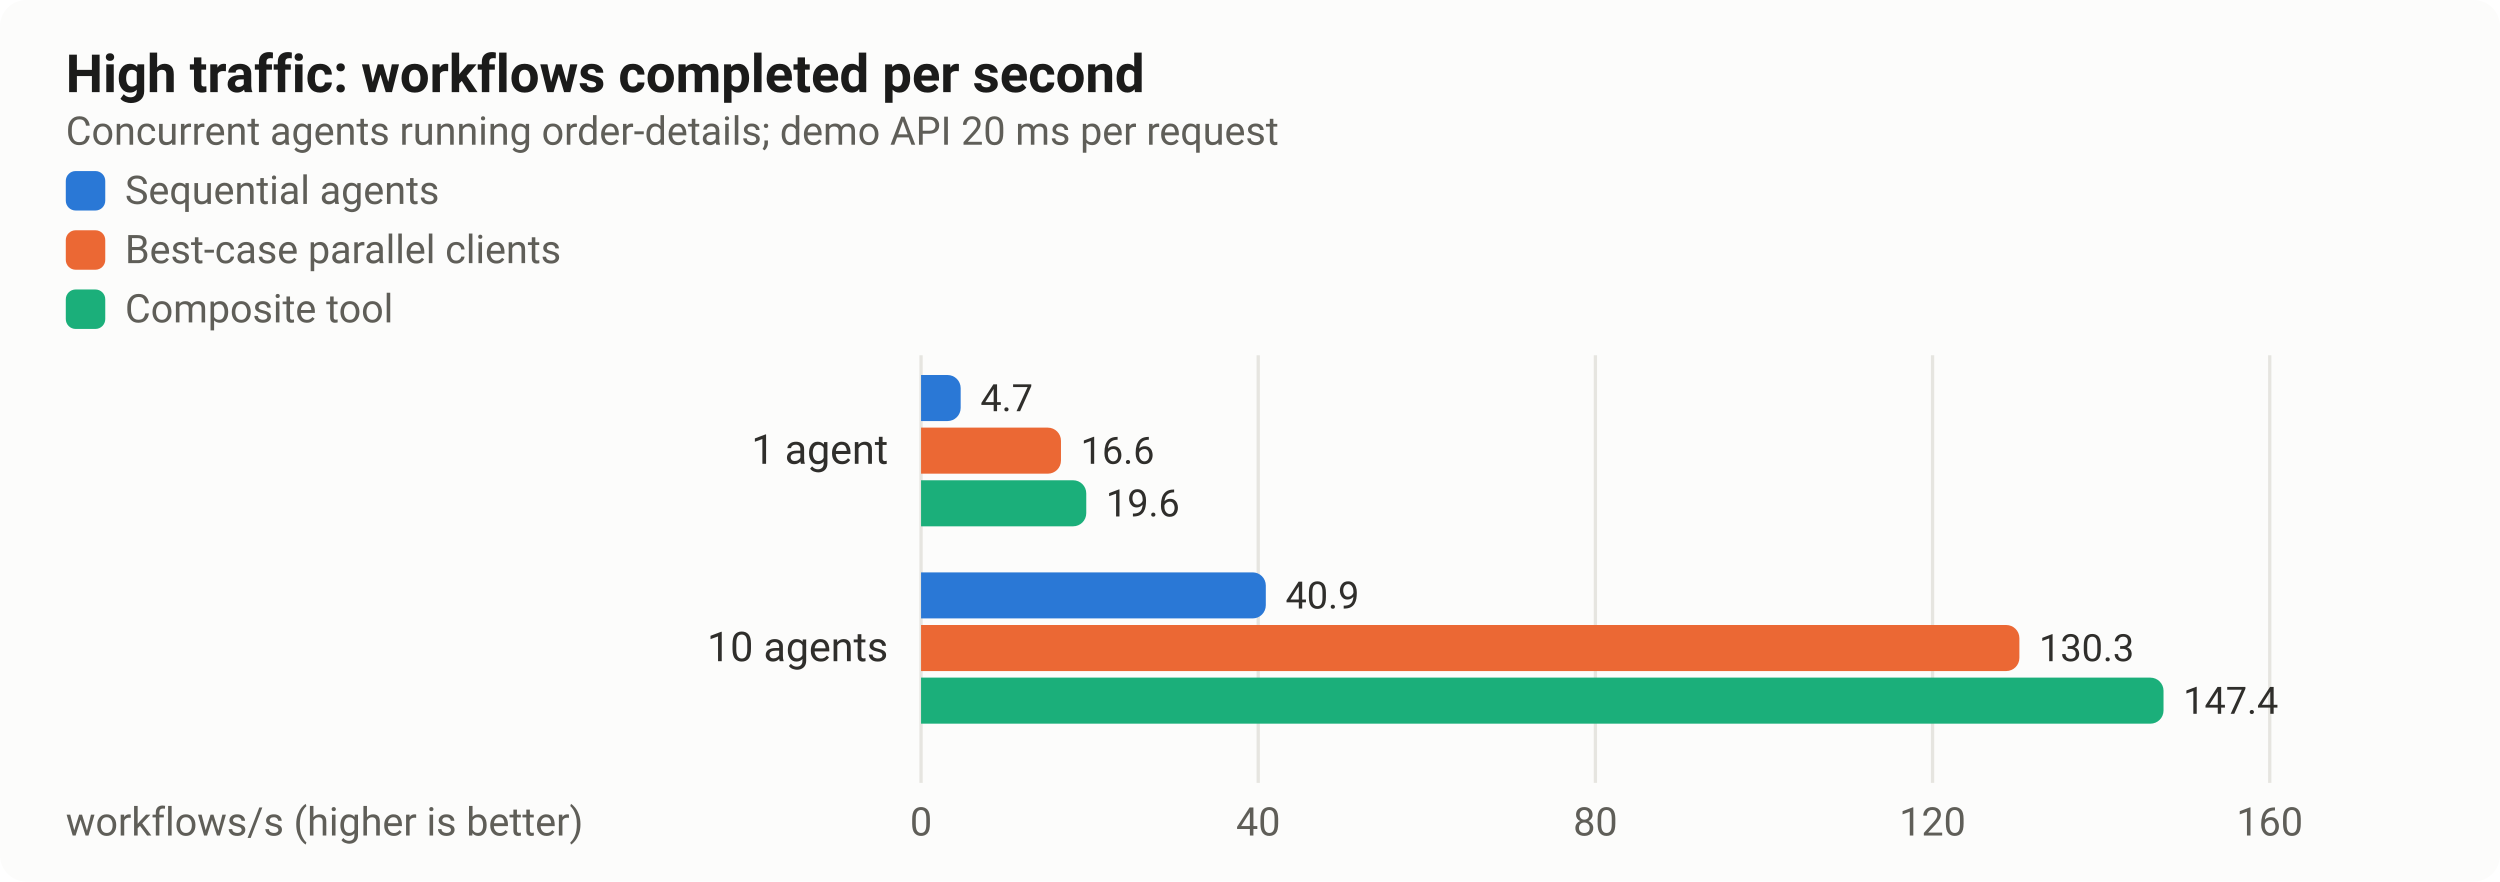
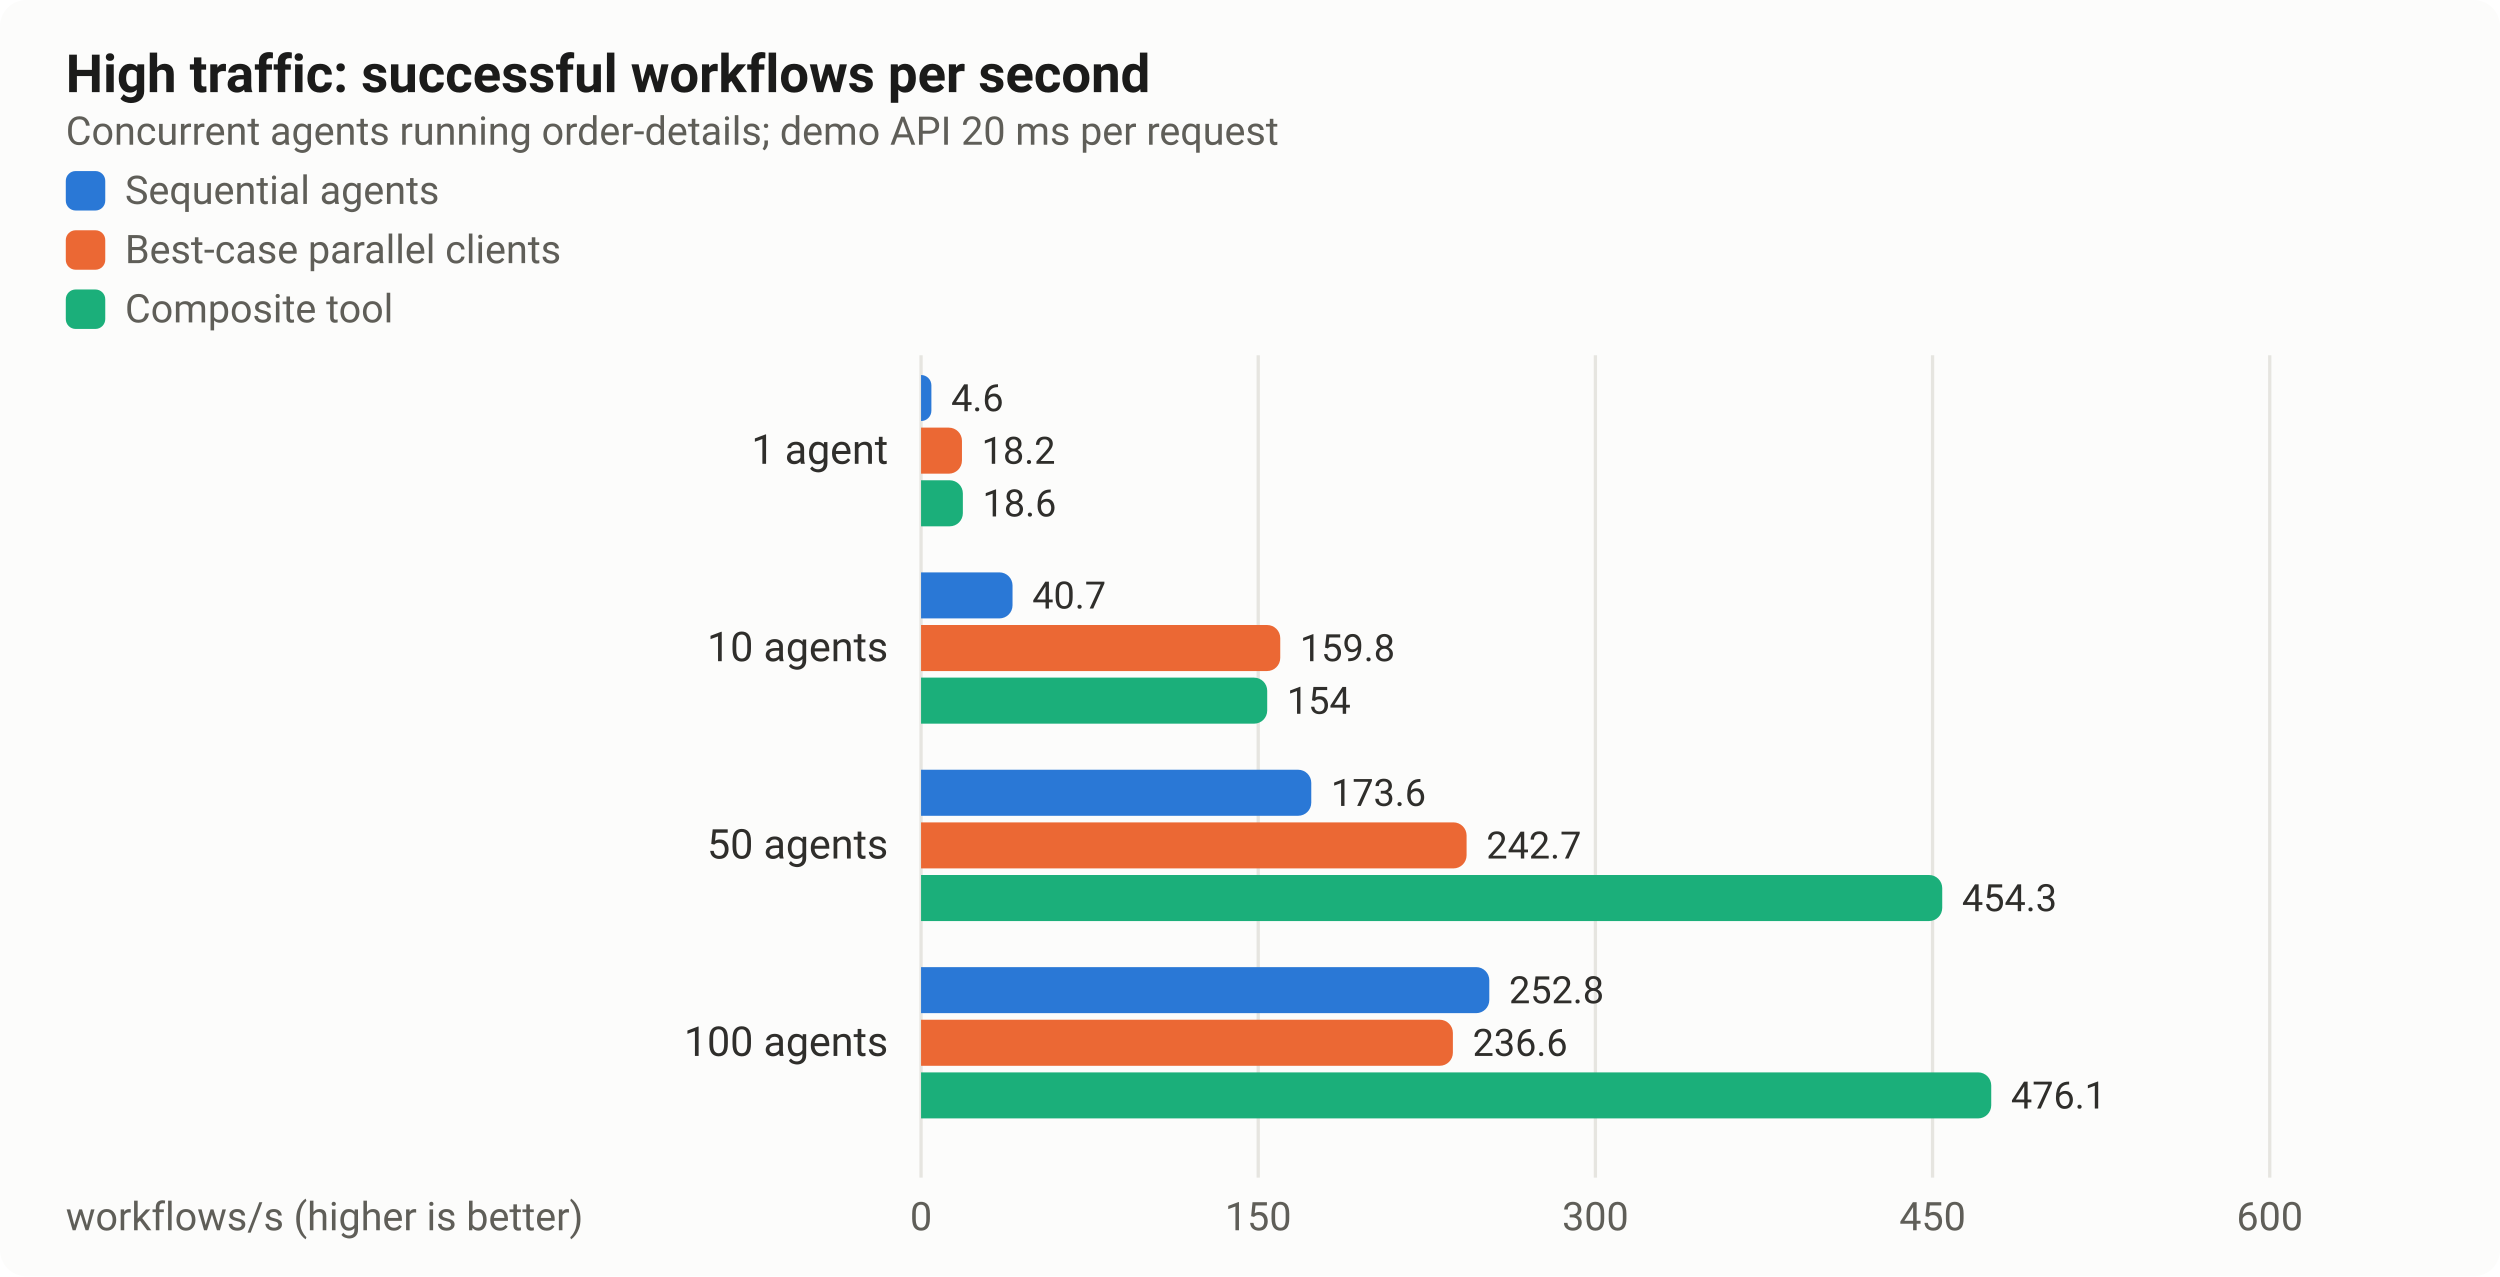
- <svg xmlns="http://www.w3.org/2000/svg" viewBox="0 0 760 268" width="760" height="268" role="img" aria-labelledby="t d" font-family="system-ui, -apple-system, Segoe UI, Roboto, sans-serif">
+ <svg xmlns="http://www.w3.org/2000/svg" viewBox="0 0 760 388" width="760" height="388" role="img" aria-labelledby="t d" font-family="system-ui, -apple-system, Segoe UI, Roboto, sans-serif">
  <style>
  .bg{fill:#fcfcfb}.ttl{fill:#1b1b1a;font-size:16px;font-weight:600}.sub,.tick,.leg{fill:#5f5e58;font-size:12px}.lbl{fill:#2f2e2b;font-size:12.5px}.val{fill:#2f2e2b;font-size:11.5px;font-variant-numeric:tabular-nums}
  .grid{stroke:#e6e5e0;stroke-width:1}.s1{fill:#2a78d6}.s2{fill:#eb6834}.s3{fill:#1baf7a}
  @media (prefers-color-scheme: dark){.bg{fill:#1a1a19}.ttl{fill:#f0efec}.sub,.tick,.leg{fill:#a9a89f}.lbl,.val{fill:#d9d8d0}.grid{stroke:#33332f}.s1{fill:#3987e5}.s2{fill:#d95926}.s3{fill:#199e70}}
</style>
  <rect class="bg" width="100%" height="100%" rx="8" />
-   <text class="ttl" x="20" y="28">High traffic: workflows completed per second</text>
+   <text class="ttl" x="20" y="28">High traffic: successful workflows per second</text>
  <text class="sub" x="20" y="44">Concurrent agents running order-details; demo API 20 ms per request</text>
  <rect class="s1" x="20" y="52" width="12" height="12" rx="3" />
  <text class="leg" x="38" y="62">Sequential agents</text>
  <rect class="s2" x="20" y="70" width="12" height="12" rx="3" />
  <text class="leg" x="38" y="80">Best-case parallel clients</text>
  <rect class="s3" x="20" y="88" width="12" height="12" rx="3" />
  <text class="leg" x="38" y="98">Composite tool</text>
-   <line class="grid" x1="280" x2="280" y1="108" y2="238" />
-   <text class="tick" x="280" y="254" text-anchor="middle">0</text>
-   <line class="grid" x1="382.5" x2="382.5" y1="108" y2="238" />
-   <text class="tick" x="382.5" y="254" text-anchor="middle">40</text>
-   <line class="grid" x1="485" x2="485" y1="108" y2="238" />
-   <text class="tick" x="485" y="254" text-anchor="middle">80</text>
-   <line class="grid" x1="587.5" x2="587.5" y1="108" y2="238" />
-   <text class="tick" x="587.5" y="254" text-anchor="middle">120</text>
-   <line class="grid" x1="690" x2="690" y1="108" y2="238" />
-   <text class="tick" x="690" y="254" text-anchor="middle">160</text>
+   <line class="grid" x1="280" x2="280" y1="108" y2="358" />
+   <text class="tick" x="280" y="374" text-anchor="middle">0</text>
+   <line class="grid" x1="382.5" x2="382.5" y1="108" y2="358" />
+   <text class="tick" x="382.5" y="374" text-anchor="middle">150</text>
+   <line class="grid" x1="485" x2="485" y1="108" y2="358" />
+   <text class="tick" x="485" y="374" text-anchor="middle">300</text>
+   <line class="grid" x1="587.5" x2="587.5" y1="108" y2="358" />
+   <text class="tick" x="587.5" y="374" text-anchor="middle">450</text>
+   <line class="grid" x1="690" x2="690" y1="108" y2="358" />
+   <text class="tick" x="690" y="374" text-anchor="middle">600</text>
  <text class="lbl" x="270" y="141" text-anchor="end">1 agent</text>
-   <path class="s1" d="M280,114 h8.044 a4,4 0 0 1 4,4 v6 a4,4 0 0 1 -4,4 h-8.044 z" />
-   <text class="val" x="298.044" y="125">4.7</text>
-   <path class="s2" d="M280,130 h38.538 a4,4 0 0 1 4,4 v6 a4,4 0 0 1 -4,4 h-38.538 z" />
-   <text class="val" x="328.538" y="141">16.6</text>
-   <path class="s3" d="M280,146 h46.225 a4,4 0 0 1 4,4 v6 a4,4 0 0 1 -4,4 h-46.225 z" />
-   <text class="val" x="336.225" y="157">19.6</text>
+   <path class="s1" d="M280,114 h0 a3.143,3.143 0 0 1 3.143,3.143 v7.713 a3.143,3.143 0 0 1 -3.143,3.143 h-0 z" />
+   <text class="val" x="289.143" y="125">4.6</text>
+   <path class="s2" d="M280,130 h8.437 a4,4 0 0 1 4,4 v6 a4,4 0 0 1 -4,4 h-8.437 z" />
+   <text class="val" x="298.437" y="141">18.2</text>
+   <path class="s3" d="M280,146 h8.71 a4,4 0 0 1 4,4 v6 a4,4 0 0 1 -4,4 h-8.71 z" />
+   <text class="val" x="298.71" y="157">18.6</text>
  <text class="lbl" x="270" y="201" text-anchor="end">10 agents</text>
-   <path class="s1" d="M280,174 h100.806 a4,4 0 0 1 4,4 v6 a4,4 0 0 1 -4,4 h-100.806 z" />
-   <text class="val" x="390.806" y="185">40.9</text>
-   <path class="s2" d="M280,190 h329.894 a4,4 0 0 1 4,4 v6 a4,4 0 0 1 -4,4 h-329.894 z" />
-   <text class="val" x="619.894" y="201">130.3</text>
-   <path class="s3" d="M280,206 h373.712 a4,4 0 0 1 4,4 v6 a4,4 0 0 1 -4,4 h-373.712 z" />
-   <text class="val" x="663.712" y="217">147.4</text>
-   <text class="tick" x="20" y="254">workflows/s (higher is better)</text>
+   <path class="s1" d="M280,174 h23.812 a4,4 0 0 1 4,4 v6 a4,4 0 0 1 -4,4 h-23.812 z" />
+   <text class="val" x="313.812" y="185">40.7</text>
+   <path class="s2" d="M280,190 h105.197 a4,4 0 0 1 4,4 v6 a4,4 0 0 1 -4,4 h-105.197 z" />
+   <text class="val" x="395.197" y="201">159.8</text>
+   <path class="s3" d="M280,206 h101.233 a4,4 0 0 1 4,4 v6 a4,4 0 0 1 -4,4 h-101.233 z" />
+   <text class="val" x="391.233" y="217">154</text>
+   <text class="lbl" x="270" y="261" text-anchor="end">50 agents</text>
+   <path class="s1" d="M280,234 h114.627 a4,4 0 0 1 4,4 v6 a4,4 0 0 1 -4,4 h-114.627 z" />
+   <text class="val" x="404.627" y="245">173.6</text>
+   <path class="s2" d="M280,250 h161.845 a4,4 0 0 1 4,4 v6 a4,4 0 0 1 -4,4 h-161.845 z" />
+   <text class="val" x="451.845" y="261">242.7</text>
+   <path class="s3" d="M280,266 h306.438 a4,4 0 0 1 4,4 v6 a4,4 0 0 1 -4,4 h-306.438 z" />
+   <text class="val" x="596.438" y="277">454.3</text>
+   <text class="lbl" x="270" y="321" text-anchor="end">100 agents</text>
+   <path class="s1" d="M280,294 h168.747 a4,4 0 0 1 4,4 v6 a4,4 0 0 1 -4,4 h-168.747 z" />
+   <text class="val" x="458.747" y="305">252.8</text>
+   <path class="s2" d="M280,310 h157.677 a4,4 0 0 1 4,4 v6 a4,4 0 0 1 -4,4 h-157.677 z" />
+   <text class="val" x="447.677" y="321">236.6</text>
+   <path class="s3" d="M280,326 h321.335 a4,4 0 0 1 4,4 v6 a4,4 0 0 1 -4,4 h-321.335 z" />
+   <text class="val" x="611.335" y="337">476.1</text>
+   <text class="tick" x="20" y="374">workflows/s (higher is better)</text>
</svg>
